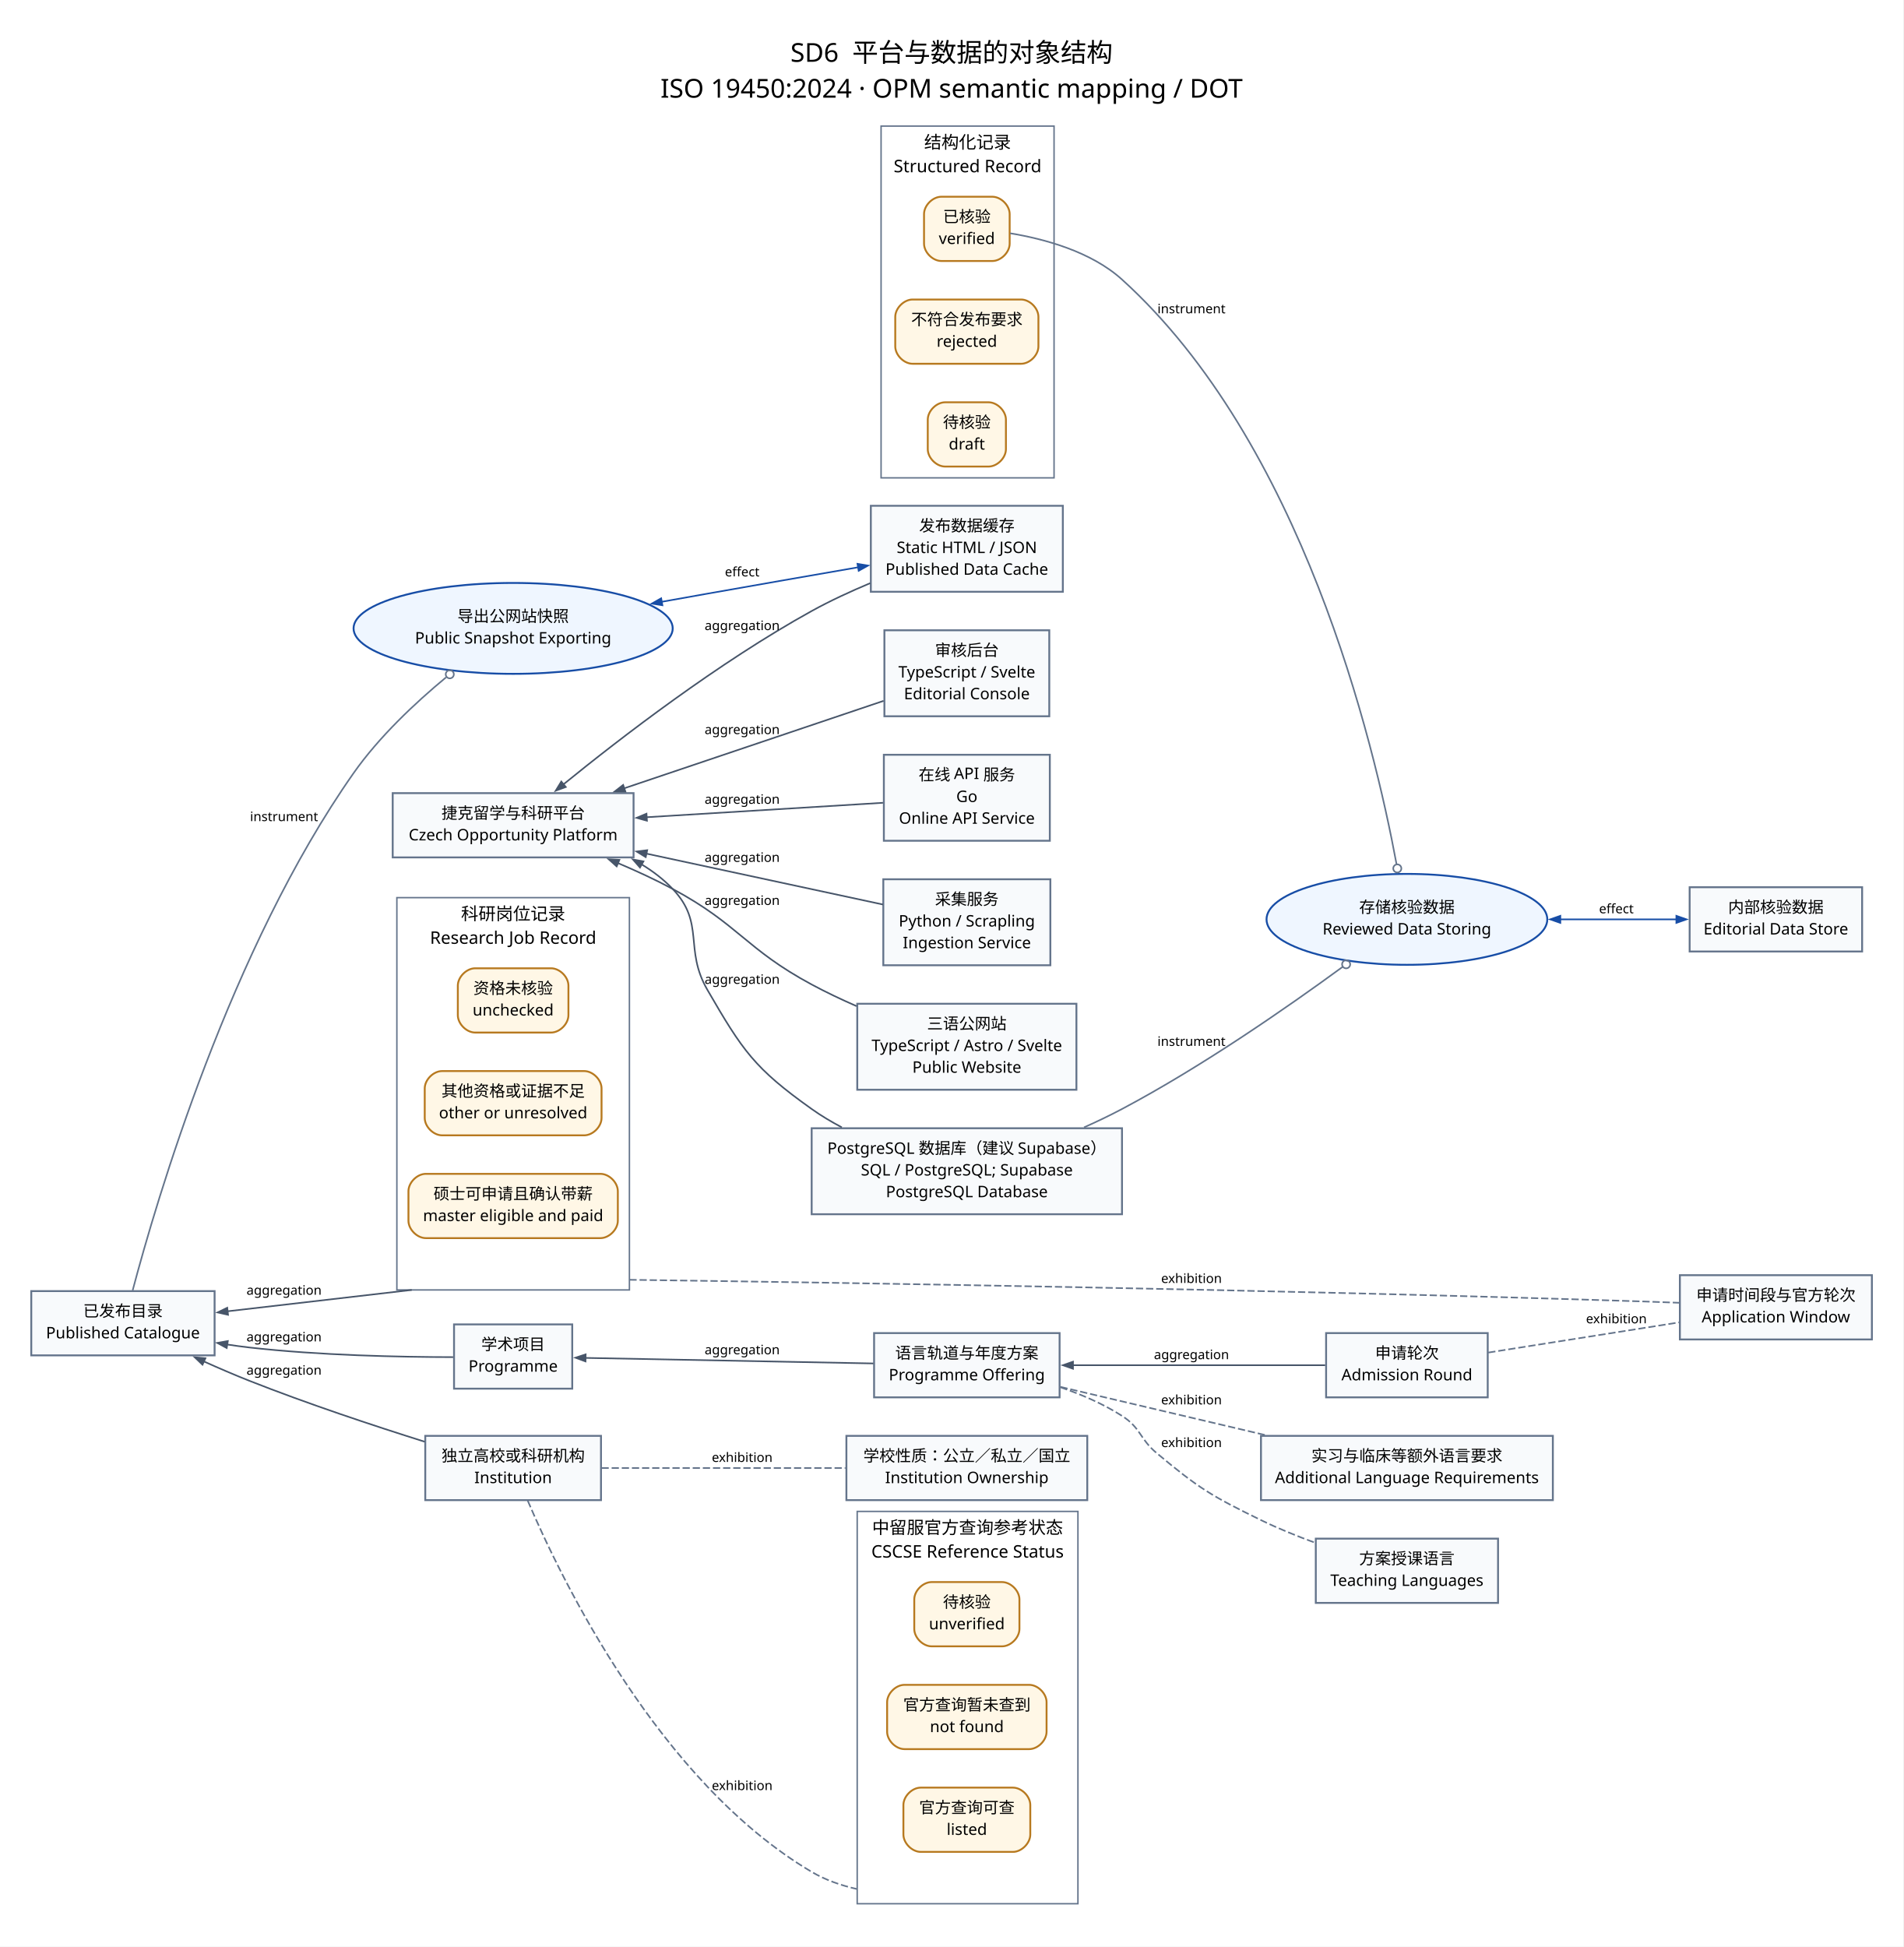
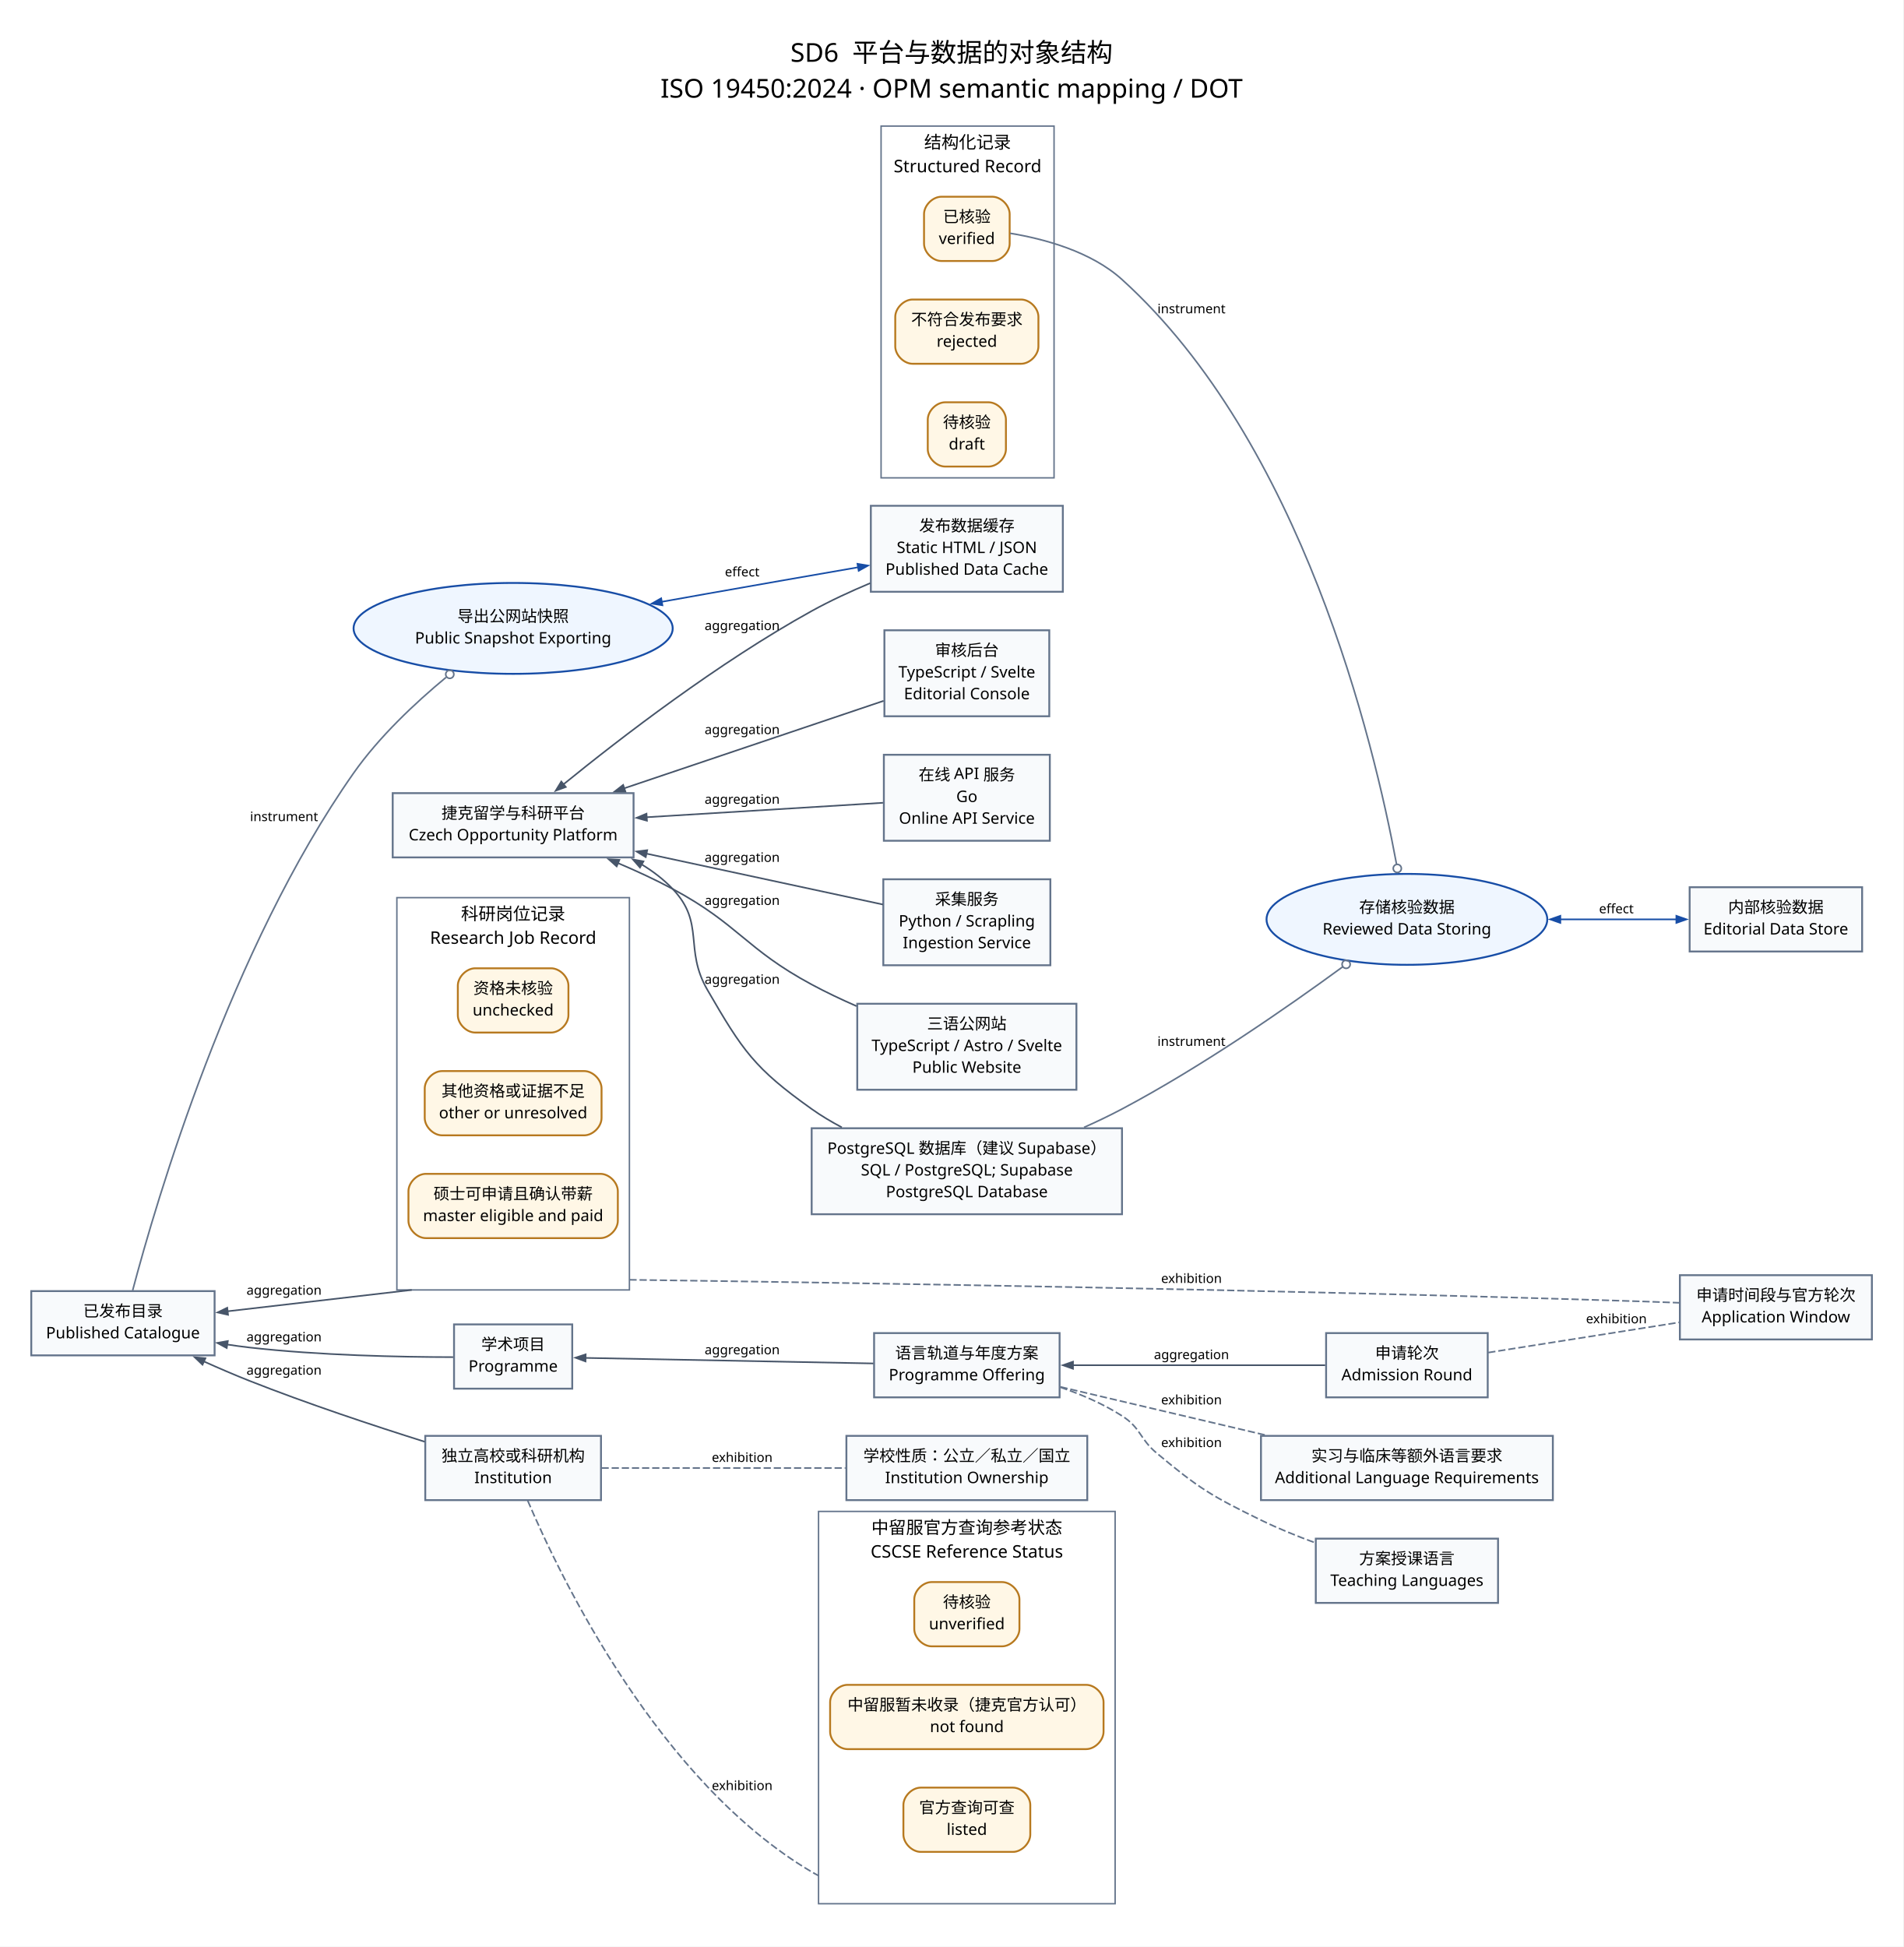
<svg xmlns="http://www.w3.org/2000/svg" width="1315pt" height="1345pt" viewBox="0.00 0.00 1315.00 1345.00">
  <g id="graph0" class="graph" transform="scale(1 1) rotate(0) translate(21.6 1323.1)">
    <polygon fill="#ffffff" stroke="none" points="-21.6,21.6 -21.6,-1323.1 1293.23,-1323.1 1293.23,21.6 -21.6,21.6" />
    <text xml:space="preserve" text-anchor="middle" x="635.82" y="-1280.4" font-family="Microsoft YaHei" font-size="18.00">SD6  平台与数据的对象结构</text>
    <text xml:space="preserve" text-anchor="middle" x="635.82" y="-1255.65" font-family="Microsoft YaHei" font-size="18.00">ISO 19450:2024 · OPM semantic mapping / DOT</text>
    <g id="clust1" class="cluster">
      <polygon fill="#ffffff" stroke="#64748b" points="587.11,-993 587.11,-1236 706.61,-1236 706.61,-993 587.11,-993" />
      <text xml:space="preserve" text-anchor="middle" x="646.86" y="-1220.6" font-family="Microsoft YaHei" font-size="12.00">结构化记录</text>
      <text xml:space="preserve" text-anchor="middle" x="646.86" y="-1204.1" font-family="Microsoft YaHei" font-size="12.00">Structured Record</text>
    </g>
    <g id="clust2" class="cluster">
      <polygon fill="#ffffff" stroke="#64748b" points="252.58,-432 252.58,-703 413.24,-703 413.24,-432 252.58,-432" />
      <text xml:space="preserve" text-anchor="middle" x="332.91" y="-687.6" font-family="Microsoft YaHei" font-size="12.00">科研岗位记录</text>
      <text xml:space="preserve" text-anchor="middle" x="332.91" y="-671.1" font-family="Microsoft YaHei" font-size="12.00">Research Job Record</text>
    </g>
    <g id="clust3" class="cluster">
-       <polygon fill="#ffffff" stroke="#64748b" points="570.61,-8 570.61,-279 723.11,-279 723.11,-8 570.61,-8" />
-       <text xml:space="preserve" text-anchor="middle" x="646.86" y="-263.6" font-family="Microsoft YaHei" font-size="12.00">中留服官方查询参考状态</text>
-       <text xml:space="preserve" text-anchor="middle" x="646.86" y="-247.1" font-family="Microsoft YaHei" font-size="12.00">CSCSE Reference Status</text>
+       <polygon fill="#ffffff" stroke="#64748b" points="543.9,-8 543.9,-279 748.81,-279 748.81,-8 543.9,-8" />
+       <text xml:space="preserve" text-anchor="middle" x="646.36" y="-263.6" font-family="Microsoft YaHei" font-size="12.00">中留服官方查询参考状态</text>
+       <text xml:space="preserve" text-anchor="middle" x="646.36" y="-247.1" font-family="Microsoft YaHei" font-size="12.00">CSCSE Reference Status</text>
    </g>
    <g id="node1" class="node">
      <path fill="#fff7e6" stroke="#b7791f" stroke-width="1.3" d="M661.36,-1045.2C661.36,-1045.2 631.36,-1045.2 631.36,-1045.2 625.36,-1045.2 619.36,-1039.2 619.36,-1033.2 619.36,-1033.2 619.36,-1012.8 619.36,-1012.8 619.36,-1006.8 625.36,-1000.8 631.36,-1000.8 631.36,-1000.8 661.36,-1000.8 661.36,-1000.8 667.36,-1000.8 673.36,-1006.8 673.36,-1012.8 673.36,-1012.8 673.36,-1033.2 673.36,-1033.2 673.36,-1039.2 667.36,-1045.2 661.36,-1045.2" />
      <text xml:space="preserve" text-anchor="middle" x="646.36" y="-1027.55" font-family="Microsoft YaHei" font-size="11.00">待核验</text>
      <text xml:space="preserve" text-anchor="middle" x="646.36" y="-1012.55" font-family="Microsoft YaHei" font-size="11.00">draft</text>
    </g>
    <g id="node2" class="node">
      <path fill="#fff7e6" stroke="#b7791f" stroke-width="1.3" d="M683.81,-1116.2C683.81,-1116.2 608.9,-1116.2 608.9,-1116.2 602.9,-1116.2 596.9,-1110.2 596.9,-1104.2 596.9,-1104.2 596.9,-1083.8 596.9,-1083.8 596.9,-1077.8 602.9,-1071.8 608.9,-1071.8 608.9,-1071.8 683.81,-1071.8 683.81,-1071.8 689.81,-1071.8 695.81,-1077.8 695.81,-1083.8 695.81,-1083.8 695.81,-1104.2 695.81,-1104.2 695.81,-1110.2 689.81,-1116.2 683.81,-1116.2" />
      <text xml:space="preserve" text-anchor="middle" x="646.36" y="-1098.55" font-family="Microsoft YaHei" font-size="11.00">不符合发布要求</text>
      <text xml:space="preserve" text-anchor="middle" x="646.36" y="-1083.55" font-family="Microsoft YaHei" font-size="11.00">rejected</text>
    </g>
    <g id="node3" class="node">
      <path fill="#fff7e6" stroke="#b7791f" stroke-width="1.3" d="M663.94,-1187.2C663.94,-1187.2 628.78,-1187.2 628.78,-1187.2 622.78,-1187.2 616.78,-1181.2 616.78,-1175.2 616.78,-1175.2 616.78,-1154.8 616.78,-1154.8 616.78,-1148.8 622.78,-1142.8 628.78,-1142.8 628.78,-1142.8 663.94,-1142.8 663.94,-1142.8 669.94,-1142.8 675.94,-1148.8 675.94,-1154.8 675.94,-1154.8 675.94,-1175.2 675.94,-1175.2 675.94,-1181.2 669.94,-1187.2 663.94,-1187.2" />
      <text xml:space="preserve" text-anchor="middle" x="646.36" y="-1169.55" font-family="Microsoft YaHei" font-size="11.00">已核验</text>
      <text xml:space="preserve" text-anchor="middle" x="646.36" y="-1154.55" font-family="Microsoft YaHei" font-size="11.00">verified</text>
    </g>
    <g id="node27" class="node">
      <ellipse fill="#eff6ff" stroke="#174da6" stroke-width="1.3" cx="950.39" cy="-688" rx="96.99" ry="31.4" />
      <text xml:space="preserve" text-anchor="middle" x="950.39" y="-692.55" font-family="Microsoft YaHei" font-size="11.00">存储核验数据</text>
      <text xml:space="preserve" text-anchor="middle" x="950.39" y="-677.55" font-family="Microsoft YaHei" font-size="11.00">Reviewed Data Storing</text>
    </g>
    <g id="edge14" class="edge">
      <path fill="none" stroke="#64748b" stroke-width="1.1" d="M676.27,-1161.95C699.66,-1158.09 732.12,-1149.42 753.56,-1130 877.84,-1017.42 927.41,-811.34 943.19,-726.28" />
      <ellipse fill="none" stroke="#64748b" stroke-width="1.1" cx="943.75" cy="-723.18" rx="2.8" ry="2.8" />
      <text xml:space="preserve" text-anchor="middle" x="801.56" y="-1106.67" font-family="Segoe UI" font-size="9.00">instrument</text>
    </g>
    <g id="node30" class="node">
      <polygon fill="#f8fafc" stroke="#64748b" stroke-width="1.3" points="1271.63,-442.2 1138.97,-442.2 1138.97,-397.8 1271.63,-397.8 1271.63,-442.2" />
      <text xml:space="preserve" text-anchor="middle" x="1205.3" y="-424.55" font-family="Microsoft YaHei" font-size="11.00">申请时间段与官方轮次</text>
      <text xml:space="preserve" text-anchor="middle" x="1205.3" y="-409.55" font-family="Microsoft YaHei" font-size="11.00">Application Window</text>
    </g>
    <g id="edge22" class="edge">
      <path fill="none" stroke="#64748b" stroke-width="1.1" stroke-dasharray="5,2" d="M413.23,-439.01C554.39,-437.11 858.45,-432.37 1114.97,-424 1122.57,-423.75 1130.54,-423.45 1138.45,-423.13" />
      <text xml:space="preserve" text-anchor="middle" x="801.56" y="-436.82" font-family="Segoe UI" font-size="9.00">exhibition</text>
    </g>
    <g id="node5" class="node">
      <path fill="#fff7e6" stroke="#b7791f" stroke-width="1.3" d="M393.24,-512.2C393.24,-512.2 272.58,-512.2 272.58,-512.2 266.58,-512.2 260.58,-506.2 260.58,-500.2 260.58,-500.2 260.58,-479.8 260.58,-479.8 260.58,-473.8 266.58,-467.8 272.58,-467.8 272.58,-467.8 393.24,-467.8 393.24,-467.8 399.24,-467.8 405.24,-473.8 405.24,-479.8 405.24,-479.8 405.24,-500.2 405.24,-500.2 405.24,-506.2 399.24,-512.2 393.24,-512.2" />
      <text xml:space="preserve" text-anchor="middle" x="332.91" y="-494.55" font-family="Microsoft YaHei" font-size="11.00">硕士可申请且确认带薪</text>
      <text xml:space="preserve" text-anchor="middle" x="332.91" y="-479.55" font-family="Microsoft YaHei" font-size="11.00">master eligible and paid</text>
    </g>
    <g id="node6" class="node">
      <path fill="#fff7e6" stroke="#b7791f" stroke-width="1.3" d="M381.99,-583.2C381.99,-583.2 283.83,-583.2 283.83,-583.2 277.83,-583.2 271.83,-577.2 271.83,-571.2 271.83,-571.2 271.83,-550.8 271.83,-550.8 271.83,-544.8 277.83,-538.8 283.83,-538.8 283.83,-538.8 381.99,-538.8 381.99,-538.8 387.99,-538.8 393.99,-544.8 393.99,-550.8 393.99,-550.8 393.99,-571.2 393.99,-571.2 393.99,-577.2 387.99,-583.2 381.99,-583.2" />
      <text xml:space="preserve" text-anchor="middle" x="332.91" y="-565.55" font-family="Microsoft YaHei" font-size="11.00">其他资格或证据不足</text>
      <text xml:space="preserve" text-anchor="middle" x="332.91" y="-550.55" font-family="Microsoft YaHei" font-size="11.00">other or unresolved</text>
    </g>
    <g id="node7" class="node">
      <path fill="#fff7e6" stroke="#b7791f" stroke-width="1.3" d="M359.11,-654.2C359.11,-654.2 306.7,-654.2 306.7,-654.2 300.7,-654.2 294.7,-648.2 294.7,-642.2 294.7,-642.2 294.7,-621.8 294.7,-621.8 294.7,-615.8 300.7,-609.8 306.7,-609.8 306.7,-609.8 359.11,-609.8 359.11,-609.8 365.11,-609.8 371.11,-615.8 371.11,-621.8 371.11,-621.8 371.11,-642.2 371.11,-642.2 371.11,-648.2 365.11,-654.2 359.11,-654.2" />
      <text xml:space="preserve" text-anchor="middle" x="332.91" y="-636.55" font-family="Microsoft YaHei" font-size="11.00">资格未核验</text>
      <text xml:space="preserve" text-anchor="middle" x="332.91" y="-621.55" font-family="Microsoft YaHei" font-size="11.00">unchecked</text>
    </g>
    <g id="node9" class="node">
      <path fill="#fff7e6" stroke="#b7791f" stroke-width="1.3" d="M678.19,-88.2C678.19,-88.2 614.53,-88.2 614.53,-88.2 608.53,-88.2 602.53,-82.2 602.53,-76.2 602.53,-76.2 602.53,-55.8 602.53,-55.8 602.53,-49.8 608.53,-43.8 614.53,-43.8 614.53,-43.8 678.19,-43.8 678.19,-43.8 684.19,-43.8 690.19,-49.8 690.19,-55.8 690.19,-55.8 690.19,-76.2 690.19,-76.2 690.19,-82.2 684.19,-88.2 678.19,-88.2" />
      <text xml:space="preserve" text-anchor="middle" x="646.36" y="-70.55" font-family="Microsoft YaHei" font-size="11.00">官方查询可查</text>
      <text xml:space="preserve" text-anchor="middle" x="646.36" y="-55.55" font-family="Microsoft YaHei" font-size="11.00">listed</text>
    </g>
    <g id="node10" class="node">
-       <path fill="#fff7e6" stroke="#b7791f" stroke-width="1.3" d="M689.44,-159.2C689.44,-159.2 603.28,-159.2 603.28,-159.2 597.28,-159.2 591.28,-153.2 591.28,-147.2 591.28,-147.2 591.28,-126.8 591.28,-126.8 591.28,-120.8 597.28,-114.8 603.28,-114.8 603.28,-114.8 689.44,-114.8 689.44,-114.8 695.44,-114.8 701.44,-120.8 701.44,-126.8 701.44,-126.8 701.44,-147.2 701.44,-147.2 701.44,-153.2 695.44,-159.2 689.44,-159.2" />
-       <text xml:space="preserve" text-anchor="middle" x="646.36" y="-141.55" font-family="Microsoft YaHei" font-size="11.00">官方查询暂未查到</text>
+       <path fill="#fff7e6" stroke="#b7791f" stroke-width="1.3" d="M728.81,-159.2C728.81,-159.2 563.9,-159.2 563.9,-159.2 557.9,-159.2 551.9,-153.2 551.9,-147.2 551.9,-147.2 551.9,-126.8 551.9,-126.8 551.9,-120.8 557.9,-114.8 563.9,-114.8 563.9,-114.8 728.81,-114.8 728.81,-114.8 734.81,-114.8 740.81,-120.8 740.81,-126.8 740.81,-126.8 740.81,-147.2 740.81,-147.2 740.81,-153.2 734.81,-159.2 728.81,-159.2" />
+       <text xml:space="preserve" text-anchor="middle" x="646.36" y="-141.55" font-family="Microsoft YaHei" font-size="11.00">中留服暂未收录（捷克官方认可）</text>
      <text xml:space="preserve" text-anchor="middle" x="646.36" y="-126.55" font-family="Microsoft YaHei" font-size="11.00">not found</text>
    </g>
    <g id="node11" class="node">
      <path fill="#fff7e6" stroke="#b7791f" stroke-width="1.3" d="M670.69,-230.2C670.69,-230.2 622.03,-230.2 622.03,-230.2 616.03,-230.2 610.03,-224.2 610.03,-218.2 610.03,-218.2 610.03,-197.8 610.03,-197.8 610.03,-191.8 616.03,-185.8 622.03,-185.8 622.03,-185.8 670.69,-185.8 670.69,-185.8 676.69,-185.8 682.69,-191.8 682.69,-197.8 682.69,-197.8 682.69,-218.2 682.69,-218.2 682.69,-224.2 676.69,-230.2 670.69,-230.2" />
      <text xml:space="preserve" text-anchor="middle" x="646.36" y="-212.55" font-family="Microsoft YaHei" font-size="11.00">待核验</text>
      <text xml:space="preserve" text-anchor="middle" x="646.36" y="-197.55" font-family="Microsoft YaHei" font-size="11.00">unverified</text>
    </g>
    <g id="node12" class="node">
      <polygon fill="#f8fafc" stroke="#64748b" stroke-width="1.3" points="703.31,-887.7 589.4,-887.7 589.4,-828.3 703.31,-828.3 703.31,-887.7" />
      <text xml:space="preserve" text-anchor="middle" x="646.36" y="-870.05" font-family="Microsoft YaHei" font-size="11.00">审核后台</text>
      <text xml:space="preserve" text-anchor="middle" x="646.36" y="-855.05" font-family="Microsoft YaHei" font-size="11.00">TypeScript / Svelte</text>
      <text xml:space="preserve" text-anchor="middle" x="646.36" y="-840.05" font-family="Microsoft YaHei" font-size="11.00">Editorial Console</text>
    </g>
    <g id="node13" class="node">
      <polygon fill="#f8fafc" stroke="#64748b" stroke-width="1.3" points="703.69,-801.7 589.03,-801.7 589.03,-742.3 703.69,-742.3 703.69,-801.7" />
      <text xml:space="preserve" text-anchor="middle" x="646.36" y="-784.05" font-family="Microsoft YaHei" font-size="11.00">在线 API 服务</text>
      <text xml:space="preserve" text-anchor="middle" x="646.36" y="-769.05" font-family="Microsoft YaHei" font-size="11.00">Go</text>
      <text xml:space="preserve" text-anchor="middle" x="646.36" y="-754.05" font-family="Microsoft YaHei" font-size="11.00">Online API Service</text>
    </g>
    <g id="node14" class="node">
      <polygon fill="#f8fafc" stroke="#64748b" stroke-width="1.3" points="712.69,-973.7 580.03,-973.7 580.03,-914.3 712.69,-914.3 712.69,-973.7" />
      <text xml:space="preserve" text-anchor="middle" x="646.36" y="-956.05" font-family="Microsoft YaHei" font-size="11.00">发布数据缓存</text>
      <text xml:space="preserve" text-anchor="middle" x="646.36" y="-941.05" font-family="Microsoft YaHei" font-size="11.00">Static HTML / JSON</text>
      <text xml:space="preserve" text-anchor="middle" x="646.36" y="-926.05" font-family="Microsoft YaHei" font-size="11.00">Published Data Cache</text>
    </g>
    <g id="node15" class="node">
      <polygon fill="#f8fafc" stroke="#64748b" stroke-width="1.3" points="126.66,-431.2 0,-431.2 0,-386.8 126.66,-386.8 126.66,-431.2" />
      <text xml:space="preserve" text-anchor="middle" x="63.33" y="-413.55" font-family="Microsoft YaHei" font-size="11.00">已发布目录</text>
      <text xml:space="preserve" text-anchor="middle" x="63.33" y="-398.55" font-family="Microsoft YaHei" font-size="11.00">Published Catalogue</text>
    </g>
    <g id="edge8" class="edge">
      <path fill="none" stroke="#475569" stroke-width="1.1" d="M135.44,-417.24C174.9,-421.81 223.75,-427.47 262.88,-432" />
      <polygon fill="#475569" stroke="#475569" stroke-width="1.1" points="135.95,-414.83 128.72,-416.46 135.39,-419.7 135.95,-414.83" />
      <text xml:space="preserve" text-anchor="middle" x="174.66" y="-428.7" font-family="Segoe UI" font-size="9.00">aggregation</text>
    </g>
    <g id="node17" class="node">
      <ellipse fill="#eff6ff" stroke="#174da6" stroke-width="1.3" cx="332.91" cy="-889" rx="110.25" ry="31.4" />
      <text xml:space="preserve" text-anchor="middle" x="332.91" y="-893.55" font-family="Microsoft YaHei" font-size="11.00">导出公网站快照</text>
      <text xml:space="preserve" text-anchor="middle" x="332.91" y="-878.55" font-family="Microsoft YaHei" font-size="11.00">Public Snapshot Exporting</text>
    </g>
    <g id="edge16" class="edge">
      <path fill="none" stroke="#64748b" stroke-width="1.1" d="M70.05,-431.68C86.35,-493.36 137.44,-667.63 222.66,-789 240.24,-814.03 265.07,-837.4 286.62,-855.23" />
      <ellipse fill="none" stroke="#64748b" stroke-width="1.1" cx="289.14" cy="-857.29" rx="2.8" ry="2.8" />
      <text xml:space="preserve" text-anchor="middle" x="174.66" y="-755.88" font-family="Segoe UI" font-size="9.00">instrument</text>
    </g>
    <g id="node20" class="node">
      <polygon fill="#f8fafc" stroke="#64748b" stroke-width="1.3" points="393.61,-331.2 272.2,-331.2 272.2,-286.8 393.61,-286.8 393.61,-331.2" />
      <text xml:space="preserve" text-anchor="middle" x="332.91" y="-313.55" font-family="Microsoft YaHei" font-size="11.00">独立高校或科研机构</text>
      <text xml:space="preserve" text-anchor="middle" x="332.91" y="-298.55" font-family="Microsoft YaHei" font-size="11.00">Institution</text>
    </g>
    <g id="edge6" class="edge">
      <path fill="none" stroke="#475569" stroke-width="1.1" d="M119.23,-382.62C129.58,-377.96 140.39,-373.31 150.66,-369.25 190.44,-353.53 236.15,-338.36 271.72,-327.17" />
      <polygon fill="#475569" stroke="#475569" stroke-width="1.1" points="118.29,-380.36 112.93,-385.49 120.32,-384.82 118.29,-380.36" />
      <text xml:space="preserve" text-anchor="middle" x="174.66" y="-373.45" font-family="Segoe UI" font-size="9.00">aggregation</text>
    </g>
    <g id="node25" class="node">
      <polygon fill="#f8fafc" stroke="#64748b" stroke-width="1.3" points="373.74,-408.2 292.08,-408.2 292.08,-363.8 373.74,-363.8 373.74,-408.2" />
      <text xml:space="preserve" text-anchor="middle" x="332.91" y="-390.55" font-family="Microsoft YaHei" font-size="11.00">学术项目</text>
      <text xml:space="preserve" text-anchor="middle" x="332.91" y="-375.55" font-family="Microsoft YaHei" font-size="11.00">Programme</text>
    </g>
    <g id="edge7" class="edge">
      <path fill="none" stroke="#475569" stroke-width="1.1" d="M135.11,-394.34C140.36,-393.54 145.58,-392.83 150.66,-392.25 198.84,-386.78 254.64,-385.63 291.46,-385.58" />
      <polygon fill="#475569" stroke="#475569" stroke-width="1.1" points="135.03,-391.87 128.51,-395.4 135.81,-396.71 135.03,-391.87" />
      <text xml:space="preserve" text-anchor="middle" x="174.66" y="-396.45" font-family="Segoe UI" font-size="9.00">aggregation</text>
    </g>
    <g id="node16" class="node">
      <polygon fill="#f8fafc" stroke="#64748b" stroke-width="1.3" points="753.56,-543.7 539.15,-543.7 539.15,-484.3 753.56,-484.3 753.56,-543.7" />
      <text xml:space="preserve" text-anchor="middle" x="646.36" y="-526.05" font-family="Microsoft YaHei" font-size="11.00">PostgreSQL 数据库（建议 Supabase）</text>
      <text xml:space="preserve" text-anchor="middle" x="646.36" y="-511.05" font-family="Microsoft YaHei" font-size="11.00">SQL / PostgreSQL; Supabase</text>
      <text xml:space="preserve" text-anchor="middle" x="646.36" y="-496.05" font-family="Microsoft YaHei" font-size="11.00">PostgreSQL Database</text>
    </g>
    <g id="edge13" class="edge">
      <path fill="none" stroke="#64748b" stroke-width="1.1" d="M727.33,-544.31C736.3,-548.31 745.21,-552.58 753.56,-557 808.56,-586.14 867.37,-626.92 906.02,-655.21" />
      <ellipse fill="none" stroke="#64748b" stroke-width="1.1" cx="908.4" cy="-656.96" rx="2.8" ry="2.8" />
      <text xml:space="preserve" text-anchor="middle" x="801.56" y="-600.6" font-family="Segoe UI" font-size="9.00">instrument</text>
    </g>
    <g id="edge17" class="edge">
      <path fill="none" stroke="#174da6" stroke-width="1.1" d="M435.61,-907.38C446.26,-909.29 456.92,-911.19 467.15,-913 501.35,-919.06 539.27,-925.67 571.31,-931.22" />
      <polygon fill="#174da6" stroke="#174da6" stroke-width="1.1" points="436.04,-904.97 428.72,-906.15 435.18,-909.8 436.04,-904.97" />
      <polygon fill="#174da6" stroke="#174da6" stroke-width="1.1" points="570.79,-933.62 578.11,-932.4 571.63,-928.79 570.79,-933.62" />
      <text xml:space="preserve" text-anchor="middle" x="491.15" y="-924.94" font-family="Segoe UI" font-size="9.00">effect</text>
    </g>
    <g id="node18" class="node">
      <polygon fill="#f8fafc" stroke="#64748b" stroke-width="1.3" points="1051.22,-331.2 849.56,-331.2 849.56,-286.8 1051.22,-286.8 1051.22,-331.2" />
      <text xml:space="preserve" text-anchor="middle" x="950.39" y="-313.55" font-family="Microsoft YaHei" font-size="11.00">实习与临床等额外语言要求</text>
      <text xml:space="preserve" text-anchor="middle" x="950.39" y="-298.55" font-family="Microsoft YaHei" font-size="11.00">Additional Language Requirements</text>
    </g>
    <g id="node19" class="node">
      <polygon fill="#f8fafc" stroke="#64748b" stroke-width="1.3" points="704.06,-715.7 588.65,-715.7 588.65,-656.3 704.06,-656.3 704.06,-715.7" />
      <text xml:space="preserve" text-anchor="middle" x="646.36" y="-698.05" font-family="Microsoft YaHei" font-size="11.00">采集服务</text>
      <text xml:space="preserve" text-anchor="middle" x="646.36" y="-683.05" font-family="Microsoft YaHei" font-size="11.00">Python / Scrapling</text>
      <text xml:space="preserve" text-anchor="middle" x="646.36" y="-668.05" font-family="Microsoft YaHei" font-size="11.00">Ingestion Service</text>
    </g>
    <g id="edge20" class="edge">
-       <path fill="none" stroke="#64748b" stroke-width="1.1" stroke-dasharray="5,2" d="M342.97,-286.47C366.25,-231.84 433.81,-92.26 539.15,-30 548.7,-24.36 559.56,-20.58 570.61,-18.11" />
+       <path fill="none" stroke="#64748b" stroke-width="1.1" stroke-dasharray="5,2" d="M342.97,-286.47C366.25,-231.84 433.81,-92.26 539.15,-30 540.7,-29.08 542.29,-28.22 543.9,-27.39" />
      <text xml:space="preserve" text-anchor="middle" x="491.15" y="-86.5" font-family="Segoe UI" font-size="9.00">exhibition</text>
    </g>
    <g id="node22" class="node">
      <polygon fill="#f8fafc" stroke="#64748b" stroke-width="1.3" points="729.56,-331.2 563.15,-331.2 563.15,-286.8 729.56,-286.8 729.56,-331.2" />
      <text xml:space="preserve" text-anchor="middle" x="646.36" y="-313.55" font-family="Microsoft YaHei" font-size="11.00">学校性质：公立／私立／国立</text>
      <text xml:space="preserve" text-anchor="middle" x="646.36" y="-298.55" font-family="Microsoft YaHei" font-size="11.00">Institution Ownership</text>
    </g>
    <g id="edge19" class="edge">
      <path fill="none" stroke="#64748b" stroke-width="1.1" stroke-dasharray="5,2" d="M393.96,-309C441.86,-309 509.48,-309 562.53,-309" />
      <text xml:space="preserve" text-anchor="middle" x="491.15" y="-313.2" font-family="Segoe UI" font-size="9.00">exhibition</text>
    </g>
    <g id="node21" class="node">
      <polygon fill="#f8fafc" stroke="#64748b" stroke-width="1.3" points="710.44,-402.2 582.28,-402.2 582.28,-357.8 710.44,-357.8 710.44,-402.2" />
      <text xml:space="preserve" text-anchor="middle" x="646.36" y="-384.55" font-family="Microsoft YaHei" font-size="11.00">语言轨道与年度方案</text>
      <text xml:space="preserve" text-anchor="middle" x="646.36" y="-369.55" font-family="Microsoft YaHei" font-size="11.00">Programme Offering</text>
    </g>
    <g id="edge12" class="edge">
      <path fill="none" stroke="#64748b" stroke-width="1.1" stroke-dasharray="5,2" d="M711.04,-365.03C752.06,-355.39 806.17,-342.67 852.47,-331.78" />
      <text xml:space="preserve" text-anchor="middle" x="801.56" y="-352.95" font-family="Segoe UI" font-size="9.00">exhibition</text>
    </g>
    <g id="node26" class="node">
      <polygon fill="#f8fafc" stroke="#64748b" stroke-width="1.3" points="1006.22,-402.2 894.56,-402.2 894.56,-357.8 1006.22,-357.8 1006.22,-402.2" />
      <text xml:space="preserve" text-anchor="middle" x="950.39" y="-384.55" font-family="Microsoft YaHei" font-size="11.00">申请轮次</text>
      <text xml:space="preserve" text-anchor="middle" x="950.39" y="-369.55" font-family="Microsoft YaHei" font-size="11.00">Admission Round</text>
    </g>
    <g id="edge10" class="edge">
      <path fill="none" stroke="#475569" stroke-width="1.1" d="M719.46,-380C772.97,-380 844.85,-380 893.91,-380" />
      <polygon fill="#475569" stroke="#475569" stroke-width="1.1" points="719.7,-377.55 712.7,-380 719.7,-382.45 719.7,-377.55" />
      <text xml:space="preserve" text-anchor="middle" x="801.56" y="-384.2" font-family="Segoe UI" font-size="9.00">aggregation</text>
    </g>
    <g id="node28" class="node">
      <polygon fill="#f8fafc" stroke="#64748b" stroke-width="1.3" points="1013.35,-260.2 887.44,-260.2 887.44,-215.8 1013.35,-215.8 1013.35,-260.2" />
      <text xml:space="preserve" text-anchor="middle" x="950.39" y="-242.55" font-family="Microsoft YaHei" font-size="11.00">方案授课语言</text>
      <text xml:space="preserve" text-anchor="middle" x="950.39" y="-227.55" font-family="Microsoft YaHei" font-size="11.00">Teaching Languages</text>
    </g>
    <g id="edge11" class="edge">
      <path fill="none" stroke="#64748b" stroke-width="1.1" stroke-dasharray="5,2" d="M710.94,-364.8C725.58,-359.77 740.64,-353.27 753.56,-345 766.74,-336.56 765.55,-329.28 777.56,-319.25 806.75,-294.87 815.38,-289.68 849.56,-273 861.36,-267.24 874.36,-261.97 886.96,-257.36" />
      <text xml:space="preserve" text-anchor="middle" x="801.56" y="-323.45" font-family="Segoe UI" font-size="9.00">exhibition</text>
    </g>
    <g id="node23" class="node">
      <polygon fill="#f8fafc" stroke="#64748b" stroke-width="1.3" points="416.11,-775.2 249.7,-775.2 249.7,-730.8 416.11,-730.8 416.11,-775.2" />
      <text xml:space="preserve" text-anchor="middle" x="332.91" y="-757.55" font-family="Microsoft YaHei" font-size="11.00">捷克留学与科研平台</text>
      <text xml:space="preserve" text-anchor="middle" x="332.91" y="-742.55" font-family="Microsoft YaHei" font-size="11.00">Czech Opportunity Platform</text>
    </g>
    <g id="edge2" class="edge">
      <path fill="none" stroke="#475569" stroke-width="1.1" d="M409.5,-778.49C464.8,-797.13 538.62,-822.02 588.85,-838.95" />
      <polygon fill="#475569" stroke="#475569" stroke-width="1.1" points="410.48,-776.23 403.06,-776.32 408.91,-780.87 410.48,-776.23" />
      <text xml:space="preserve" text-anchor="middle" x="491.15" y="-815.99" font-family="Segoe UI" font-size="9.00">aggregation</text>
    </g>
    <g id="edge18" class="edge">
      <path fill="none" stroke="#475569" stroke-width="1.1" d="M424.93,-758.55C477.8,-761.78 542.78,-765.74 588.44,-768.53" />
      <polygon fill="#475569" stroke="#475569" stroke-width="1.1" points="425.35,-756.12 418.21,-758.14 425.05,-761.01 425.35,-756.12" />
      <text xml:space="preserve" text-anchor="middle" x="491.15" y="-767.84" font-family="Segoe UI" font-size="9.00">aggregation</text>
    </g>
    <g id="edge5" class="edge">
      <path fill="none" stroke="#475569" stroke-width="1.1" d="M367.57,-781.18C406.9,-813.15 474.81,-865.46 539.15,-901 551.86,-908.02 565.96,-914.54 579.62,-920.26" />
      <polygon fill="#475569" stroke="#475569" stroke-width="1.1" points="369.29,-779.43 362.32,-776.89 366.19,-783.22 369.29,-779.43" />
      <text xml:space="preserve" text-anchor="middle" x="491.15" y="-887.84" font-family="Segoe UI" font-size="9.00">aggregation</text>
    </g>
    <g id="edge4" class="edge">
      <path fill="none" stroke="#475569" stroke-width="1.1" d="M421.61,-726.01C429.53,-721.21 436.9,-715.58 443.15,-709 465.73,-685.23 450.71,-667.61 467.15,-639.25 491.51,-597.22 499.56,-585.16 539.15,-557 545.63,-552.39 552.68,-548.17 559.97,-544.33" />
      <polygon fill="#475569" stroke="#475569" stroke-width="1.1" points="420.55,-723.79 415.66,-729.37 422.96,-728.06 420.55,-723.79" />
      <text xml:space="preserve" text-anchor="middle" x="491.15" y="-643.45" font-family="Segoe UI" font-size="9.00">aggregation</text>
    </g>
    <g id="edge3" class="edge">
      <path fill="none" stroke="#475569" stroke-width="1.1" d="M424.93,-733.42C477.8,-722.04 542.78,-708.07 588.44,-698.24" />
      <polygon fill="#475569" stroke="#475569" stroke-width="1.1" points="424.51,-731 418.18,-734.87 425.54,-735.79 424.51,-731" />
      <text xml:space="preserve" text-anchor="middle" x="491.15" y="-727.71" font-family="Segoe UI" font-size="9.00">aggregation</text>
    </g>
    <g id="node29" class="node">
      <polygon fill="#f8fafc" stroke="#64748b" stroke-width="1.3" points="722.06,-629.7 570.65,-629.7 570.65,-570.3 722.06,-570.3 722.06,-629.7" />
      <text xml:space="preserve" text-anchor="middle" x="646.36" y="-612.05" font-family="Microsoft YaHei" font-size="11.00">三语公网站</text>
      <text xml:space="preserve" text-anchor="middle" x="646.36" y="-597.05" font-family="Microsoft YaHei" font-size="11.00">TypeScript / Astro / Svelte</text>
      <text xml:space="preserve" text-anchor="middle" x="646.36" y="-582.05" font-family="Microsoft YaHei" font-size="11.00">Public Website</text>
    </g>
    <g id="edge1" class="edge">
      <path fill="none" stroke="#475569" stroke-width="1.1" d="M405.32,-726.87C418.14,-721.44 431.21,-715.41 443.15,-709 488.77,-684.51 493.55,-667.53 539.15,-643 548.96,-637.72 559.56,-632.7 570.14,-628.06" />
      <polygon fill="#475569" stroke="#475569" stroke-width="1.1" points="404.44,-724.59 398.91,-729.53 406.32,-729.11 404.44,-724.59" />
      <text xml:space="preserve" text-anchor="middle" x="491.15" y="-697.97" font-family="Segoe UI" font-size="9.00">aggregation</text>
    </g>
    <g id="node24" class="node">
      <polygon fill="#f8fafc" stroke="#64748b" stroke-width="1.3" points="1264.88,-710.2 1145.72,-710.2 1145.72,-665.8 1264.88,-665.8 1264.88,-710.2" />
      <text xml:space="preserve" text-anchor="middle" x="1205.3" y="-692.55" font-family="Microsoft YaHei" font-size="11.00">内部核验数据</text>
      <text xml:space="preserve" text-anchor="middle" x="1205.3" y="-677.55" font-family="Microsoft YaHei" font-size="11.00">Editorial Data Store</text>
    </g>
    <g id="edge9" class="edge">
      <path fill="none" stroke="#475569" stroke-width="1.1" d="M382.96,-385.05C436.66,-384.02 522.96,-382.36 581.81,-381.22" />
      <polygon fill="#475569" stroke="#475569" stroke-width="1.1" points="382.92,-382.61 375.97,-385.19 383.01,-387.5 382.92,-382.61" />
      <text xml:space="preserve" text-anchor="middle" x="491.15" y="-387.56" font-family="Segoe UI" font-size="9.00">aggregation</text>
    </g>
    <g id="edge21" class="edge">
      <path fill="none" stroke="#64748b" stroke-width="1.1" stroke-dasharray="5,2" d="M1006.58,-388.73C1045.39,-394.87 1097.49,-403.11 1138.47,-409.59" />
      <text xml:space="preserve" text-anchor="middle" x="1095.1" y="-408.96" font-family="Segoe UI" font-size="9.00">exhibition</text>
    </g>
    <g id="edge15" class="edge">
      <path fill="none" stroke="#174da6" stroke-width="1.1" d="M1056.24,-688C1083.41,-688 1111.95,-688 1136.64,-688" />
      <polygon fill="#174da6" stroke="#174da6" stroke-width="1.1" points="1056.39,-685.55 1049.39,-688 1056.39,-690.45 1056.39,-685.55" />
      <polygon fill="#174da6" stroke="#174da6" stroke-width="1.1" points="1136.54,-690.45 1143.54,-688 1136.54,-685.55 1136.54,-690.45" />
      <text xml:space="preserve" text-anchor="middle" x="1095.1" y="-692.2" font-family="Segoe UI" font-size="9.00">effect</text>
    </g>
  </g>
</svg>
